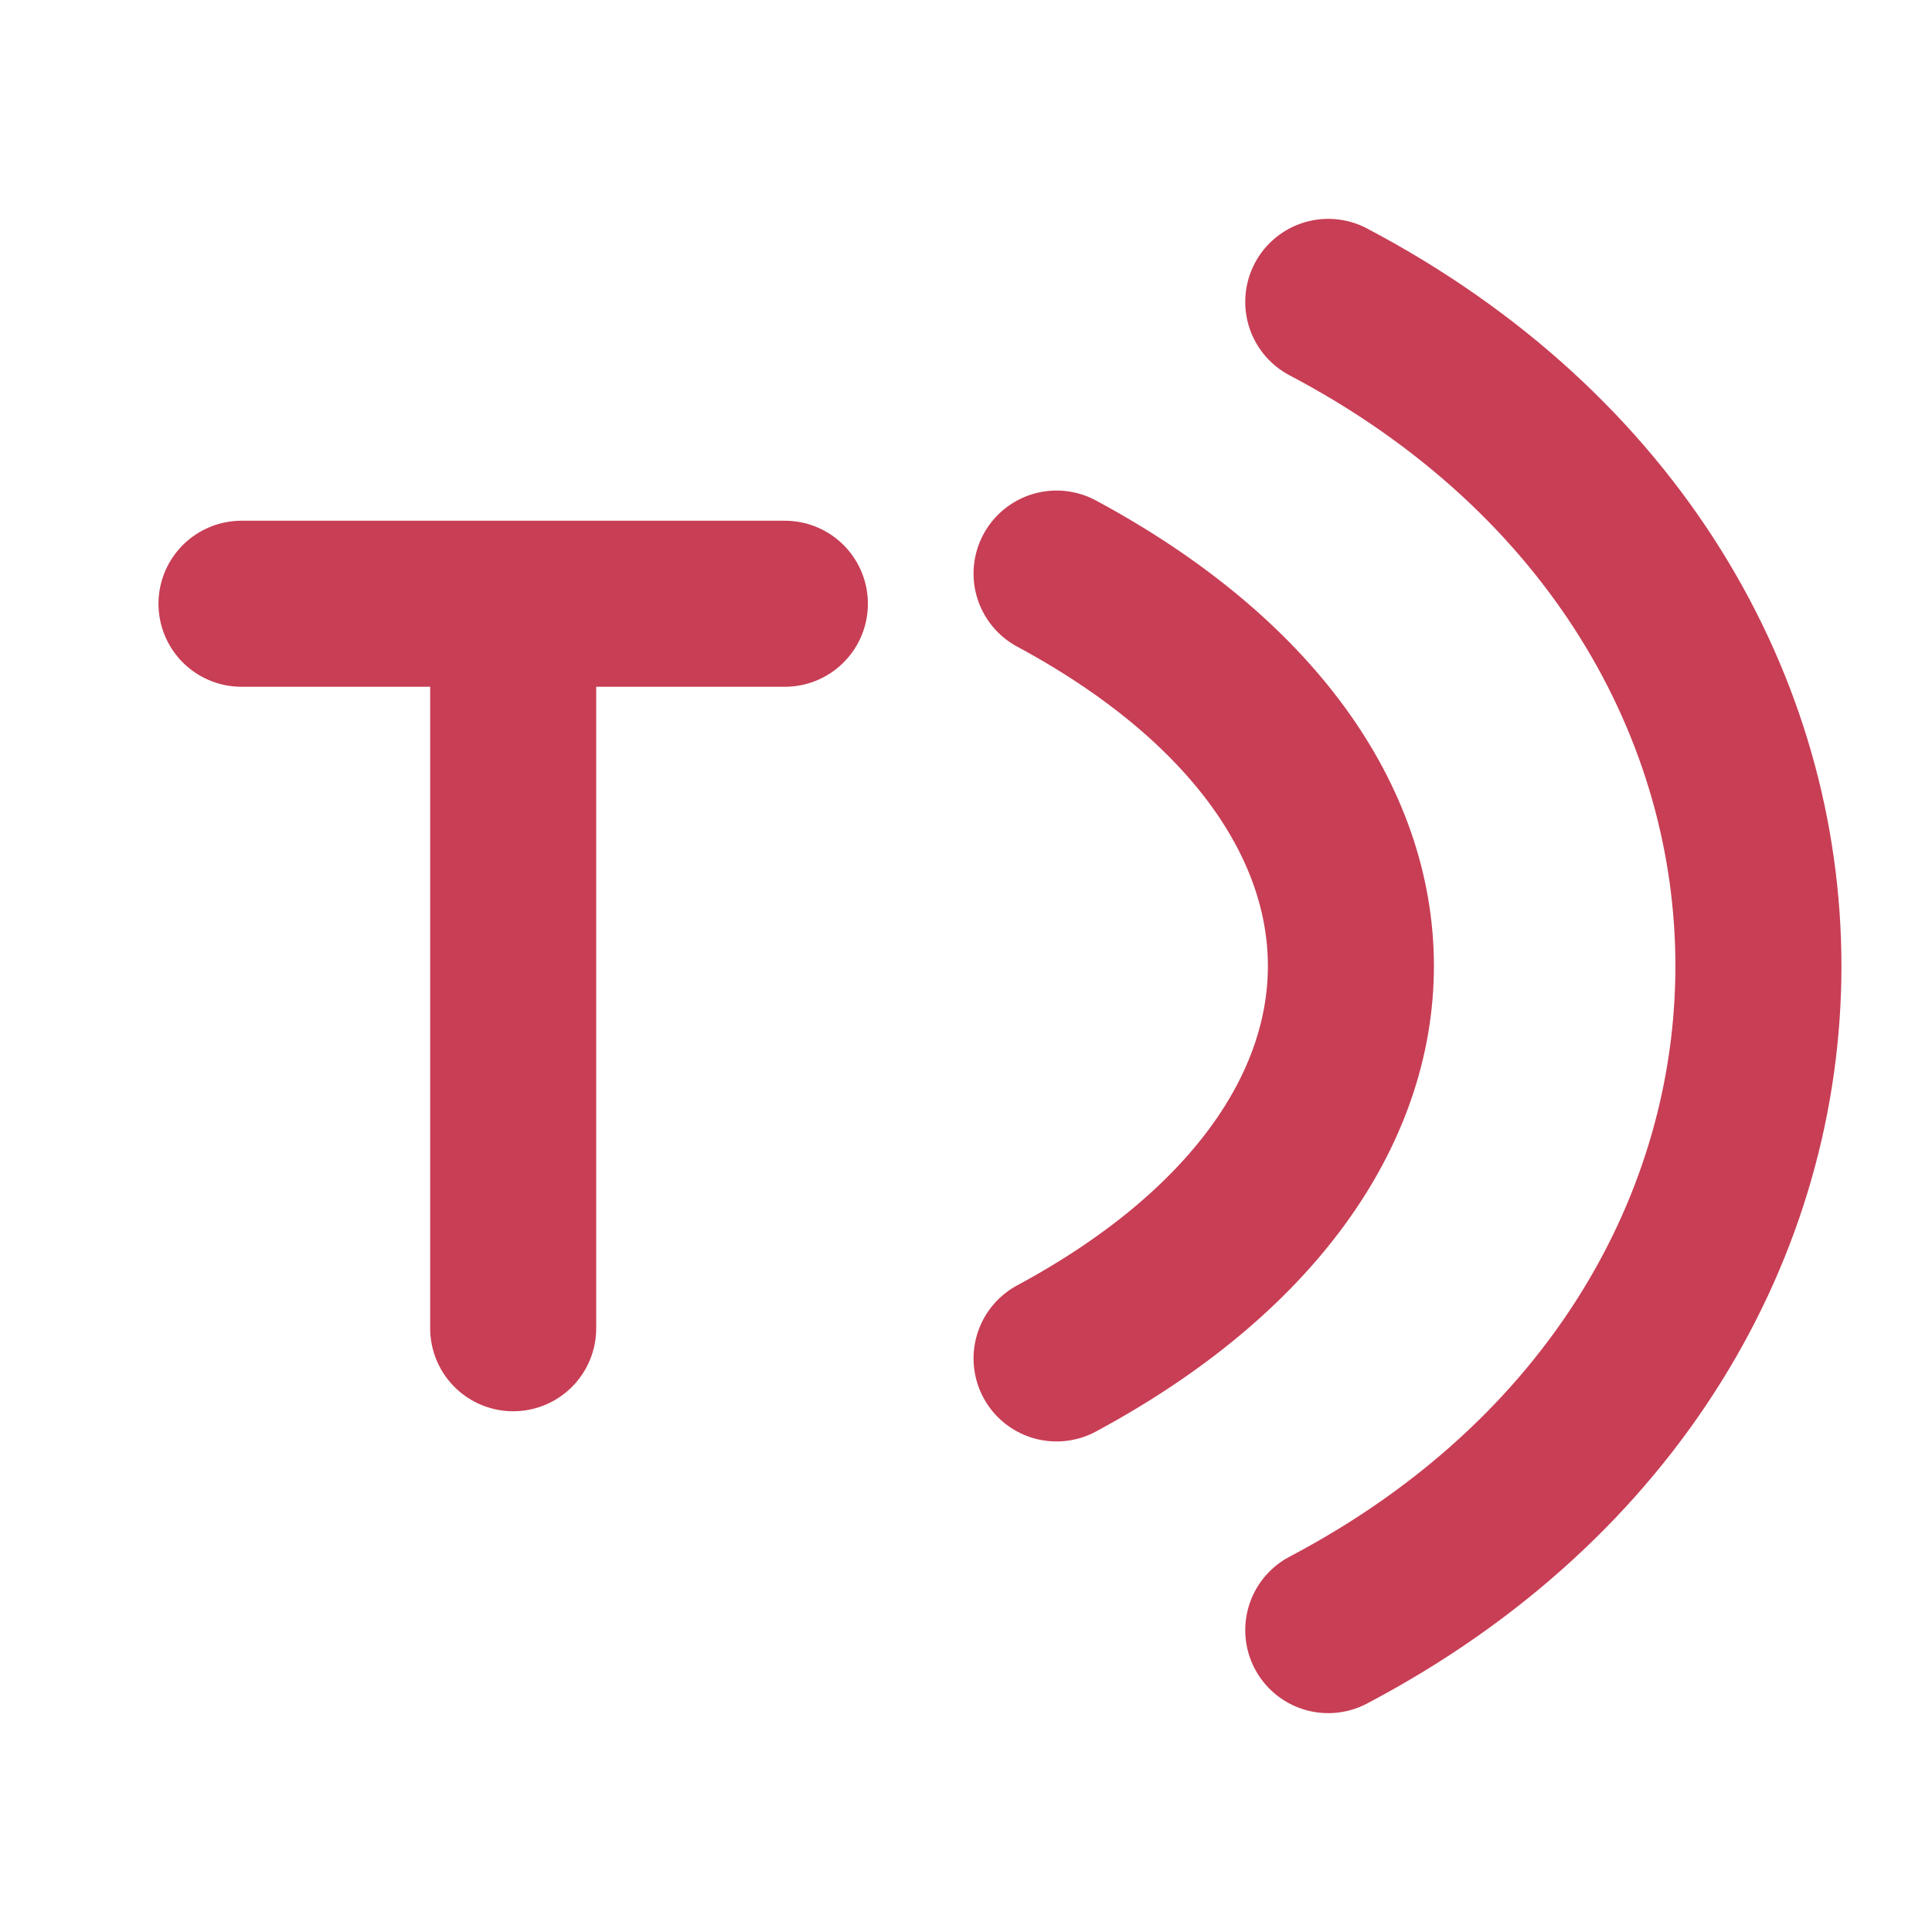
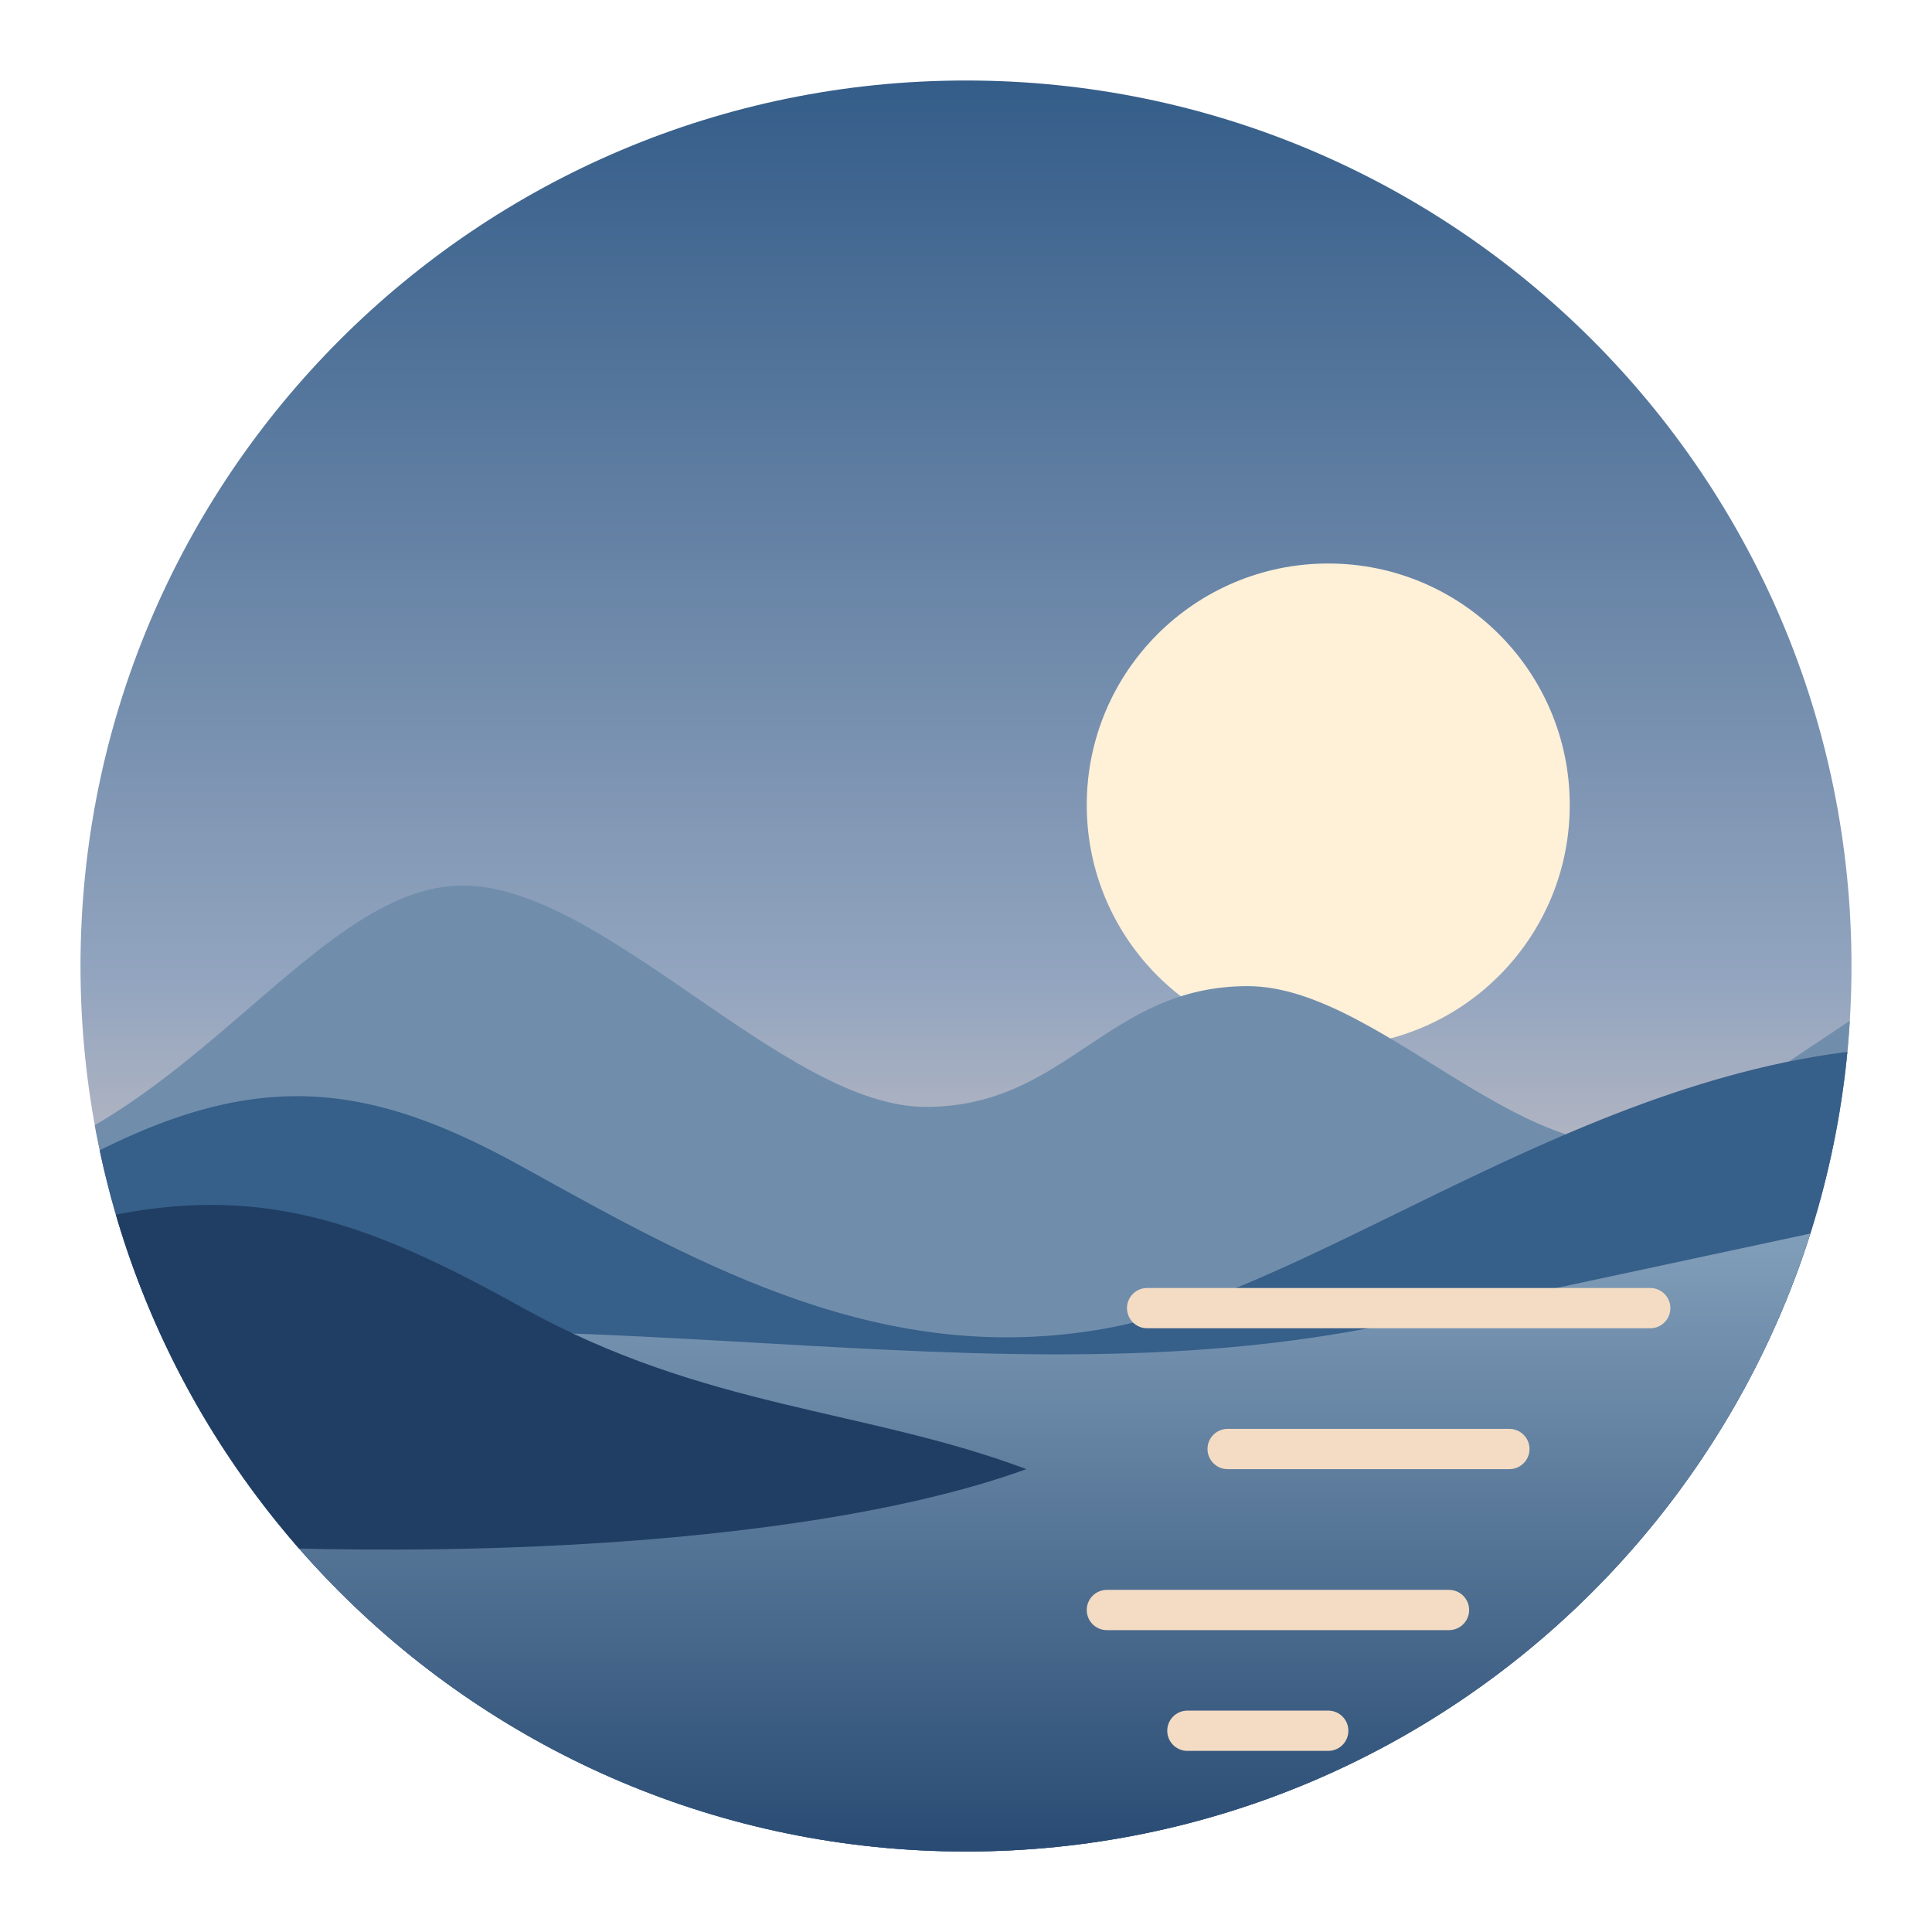
- <svg xmlns="http://www.w3.org/2000/svg" viewBox="0 0 64 64" fill="none" color="#c83e55">
-   <g stroke="currentColor" stroke-width="5.5" stroke-linecap="round" stroke-linejoin="round">
-     <path d="M8 20h18M17 20v24" />
-     <path d="M35 19c13 7 13 19 0 26" />
-     <path d="M44 10c19 10 19 34 0 44" />
+ <svg xmlns="http://www.w3.org/2000/svg" viewBox="0 0 96 96" fill="none">
+   <defs>
+     <linearGradient id="sky" x1="48" y1="4" x2="48" y2="72" gradientUnits="userSpaceOnUse">
+       <stop stop-color="#345d89" />
+       <stop offset=".66" stop-color="#93a5bf" />
+       <stop offset="1" stop-color="#ead2c8" />
+     </linearGradient>
+     <linearGradient id="lake" x1="48" y1="61" x2="48" y2="92" gradientUnits="userSpaceOnUse">
+       <stop stop-color="#829fba" />
+       <stop offset="1" stop-color="#294b73" />
+     </linearGradient>
+     <clipPath id="landscape">
+       <circle cx="48" cy="48" r="44" />
+     </clipPath>
+   </defs>
+   <g clip-path="url(#landscape)">
+     <circle cx="48" cy="48" r="44" fill="url(#sky)" />
+     <circle cx="66" cy="40" r="12" fill="#fff0d8" />
+     <path d="M0 58c10-3 16-14 23-14s16 11 23 11 9-6 16-6 15 11 22 7l12-8v48H0Z" fill="#708eac" />
+     <path d="M0 60c11-7 17-7 26-2s18 10 29 8 25-14 41-14v44H0Z" fill="#365f89" />
+     <path d="M0 68c26-5 47 2 68-2l28-6v36H0Z" fill="url(#lake)" />
+     <path d="M0 62c11-4 17-2 26 3s17 5 25 8c-11 4-32 5-51 3Z" fill="#203e63" />
+     <path d="M57 65h25M61 72h14M55 80h17M59 86h7" stroke="#f4dcc4" stroke-width="2" stroke-linecap="round" />
  </g>
</svg>
